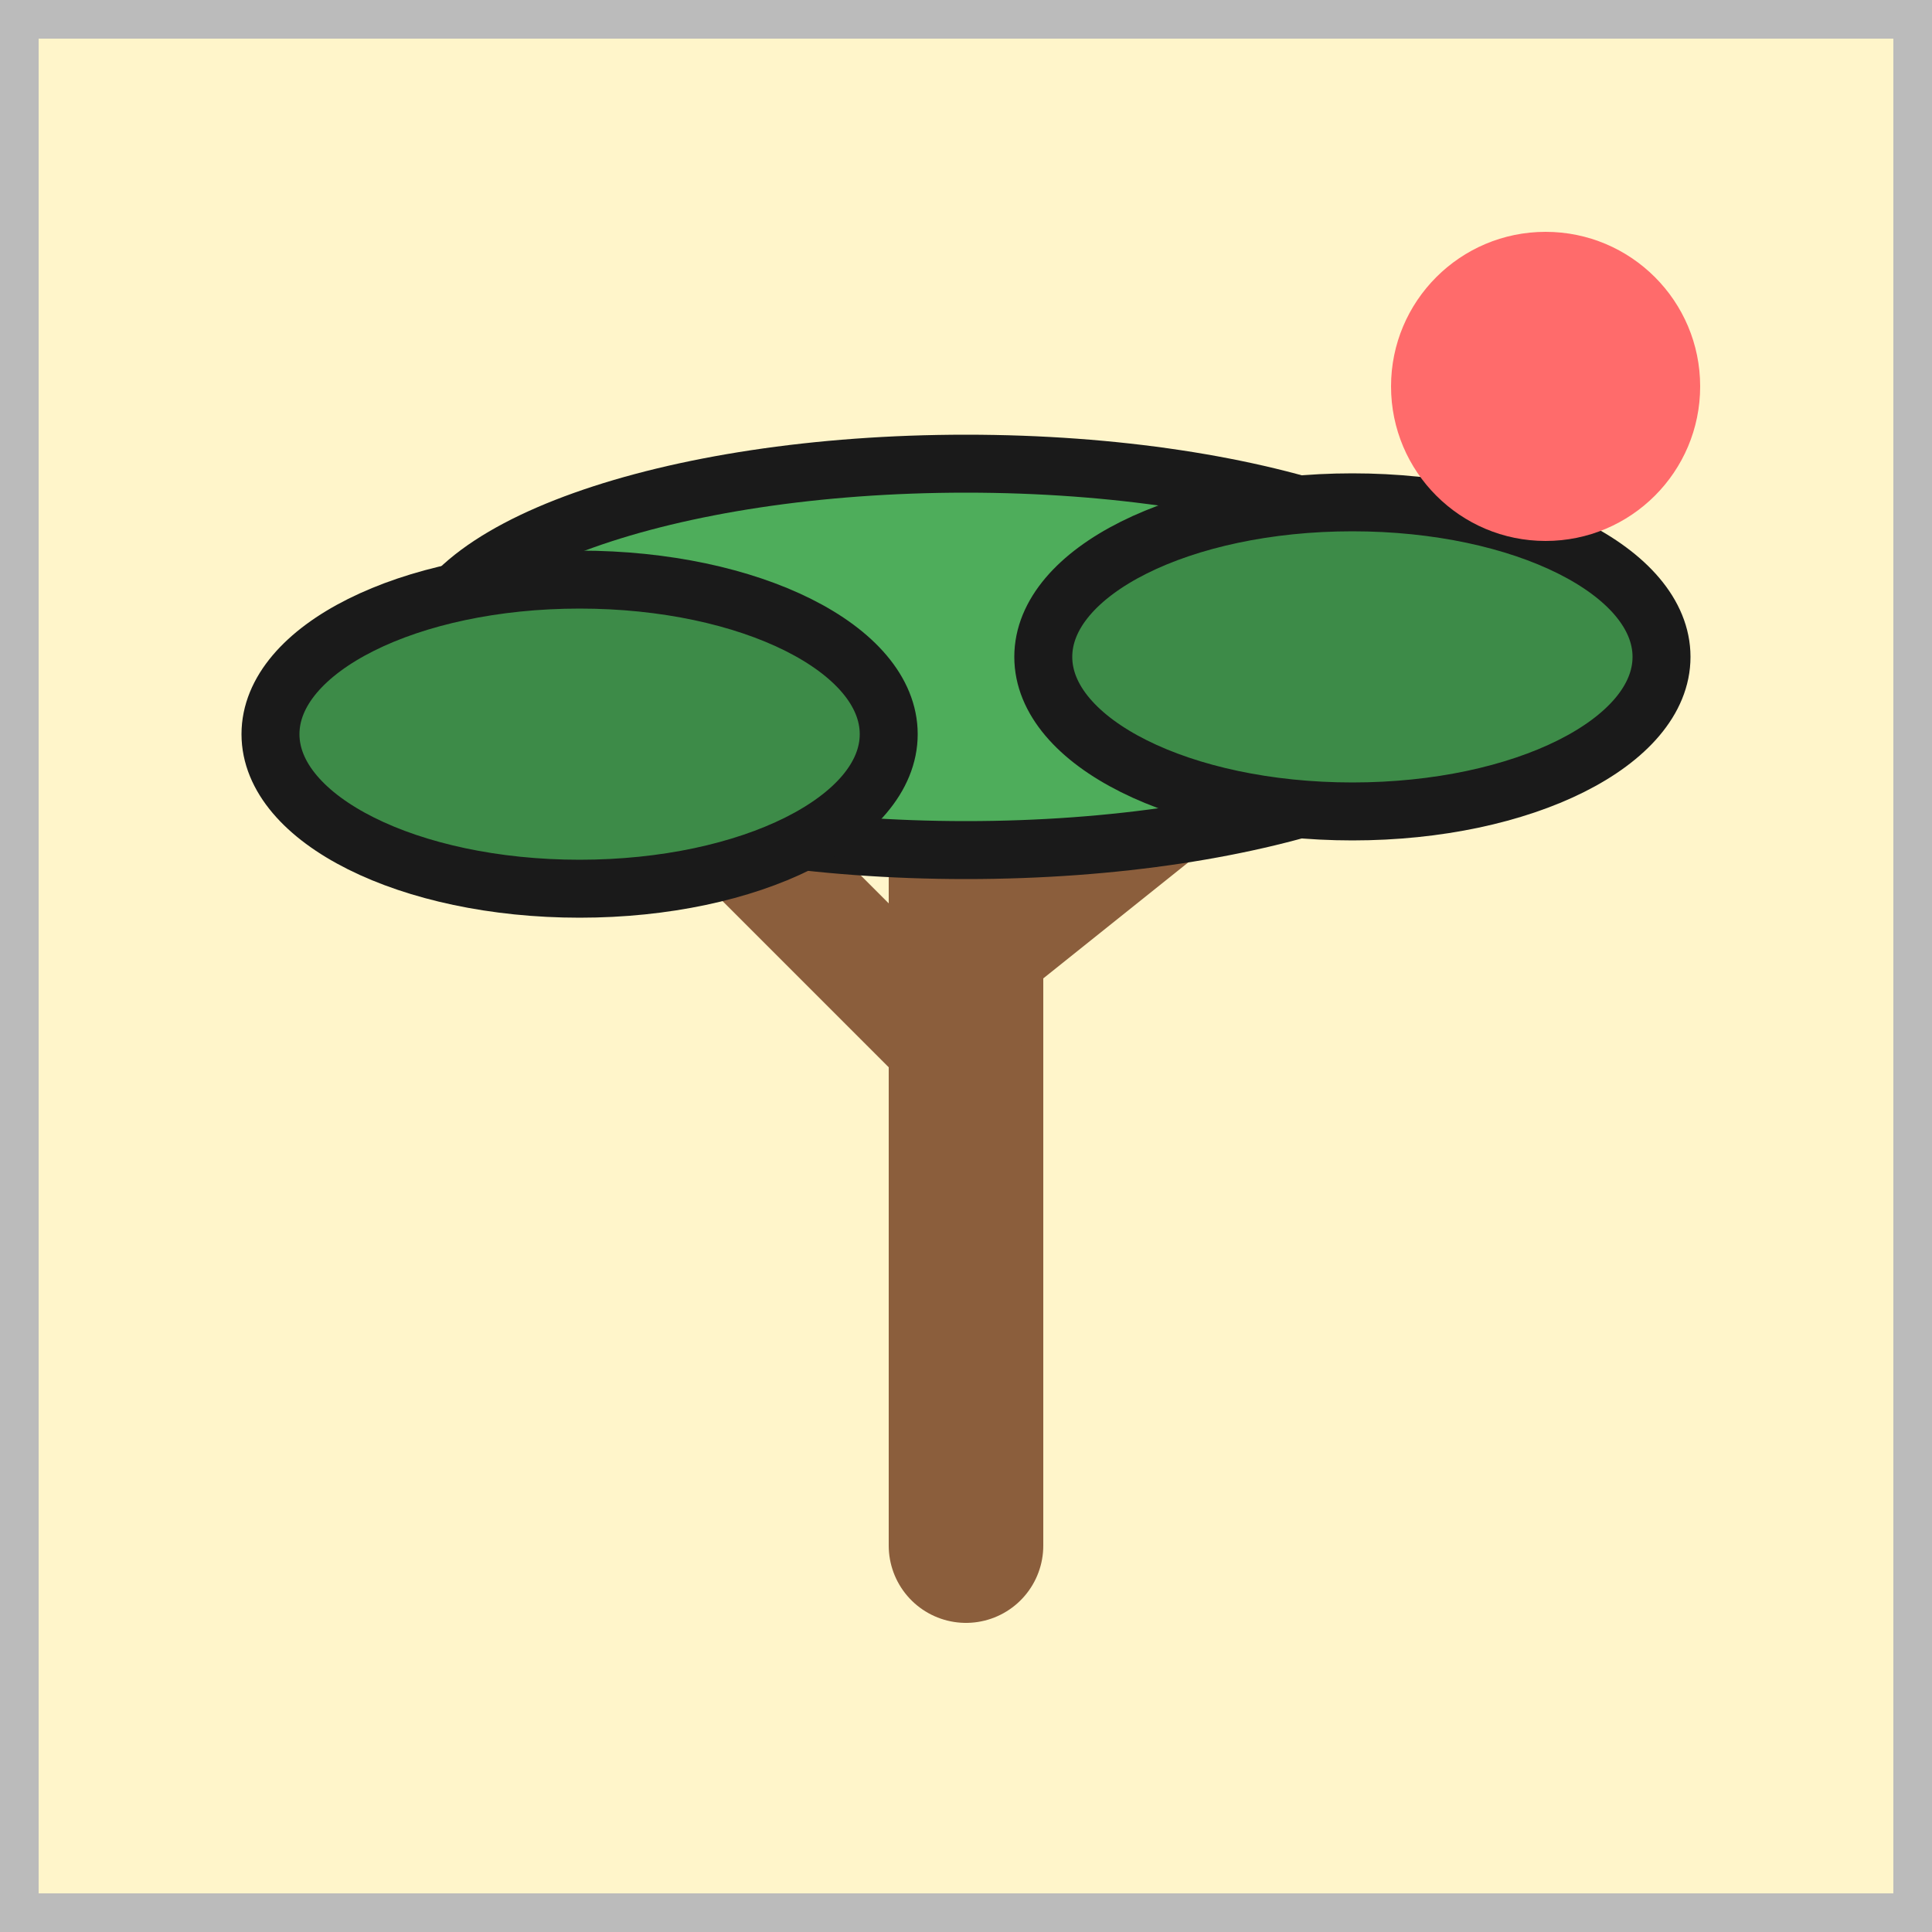
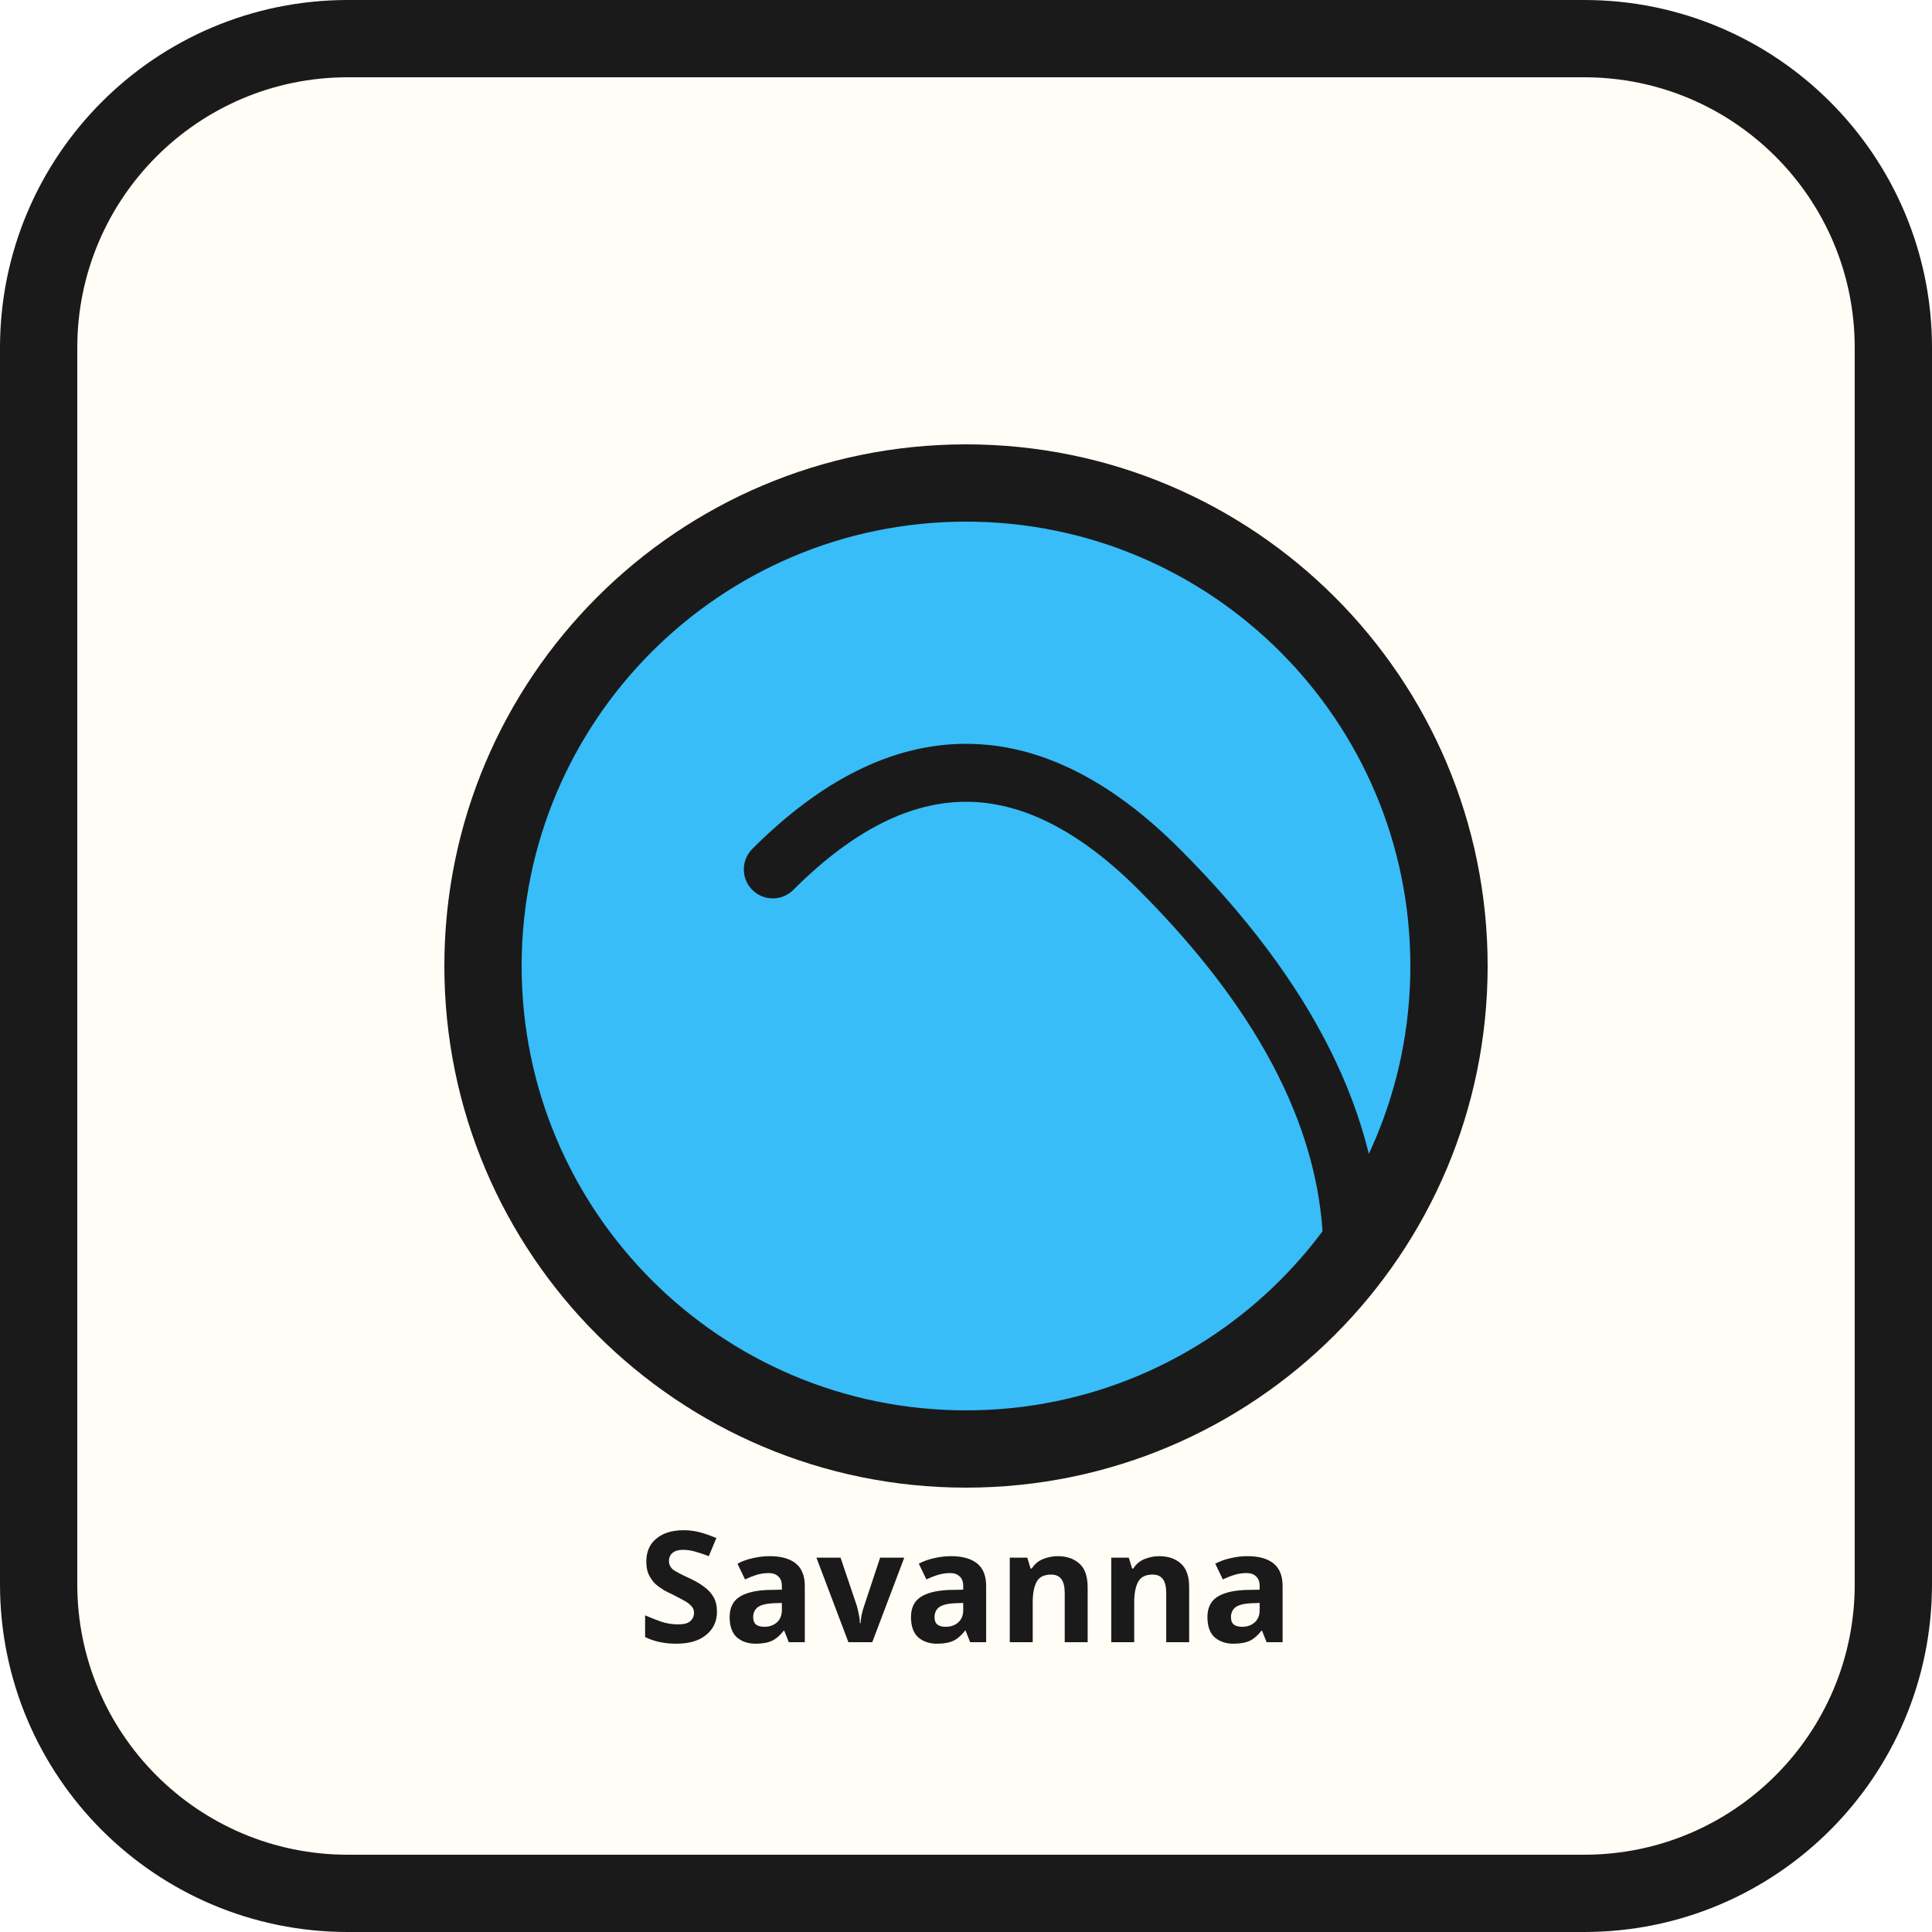
- <svg xmlns="http://www.w3.org/2000/svg" viewBox="0 0 100 100" width="100%" height="100%">
-   <rect x="0" y="0" width="100" height="100" fill="#FFDE4D" opacity="0.3" stroke="#1A1A1A" stroke-width="4" />
-   <path d="M50,80 L50,45" stroke="#8B5E3C" stroke-width="8" stroke-linecap="round" />
-   <path d="M50,55 L35,40" stroke="#8B5E3C" stroke-width="6" stroke-linecap="round" />
-   <path d="M50,50 L65,38" stroke="#8B5E3C" stroke-width="6" stroke-linecap="round" />
-   <ellipse cx="50" cy="34" rx="28" ry="10" fill="#4EAD5B" stroke="#1A1A1A" stroke-width="3" />
-   <ellipse cx="30" cy="38" rx="16" ry="8" fill="#3D8B48" stroke="#1A1A1A" stroke-width="3" />
-   <ellipse cx="70" cy="34" rx="16" ry="8" fill="#3D8B48" stroke="#1A1A1A" stroke-width="3" />
-   <circle cx="80" cy="20" r="8" fill="#FF6B6B" />
+ <svg xmlns="http://www.w3.org/2000/svg" viewBox="0 0 100 100" width="100" height="100">
+   <rect x="2" y="2" width="96" height="96" rx="16" fill="#FFFDF5" stroke="#1A1A1A" stroke-width="4" />
+   <circle cx="50" cy="50" r="25" fill="#38BDF8" stroke="#1A1A1A" stroke-width="4" />
+   <path d="M 40 45 Q 50 35 60 45 T 70 65" fill="none" stroke="#1A1A1A" stroke-width="3" stroke-linecap="round" />
+   <text x="50" y="85" font-family="sans-serif" font-weight="bold" font-size="8" text-anchor="middle" fill="#1A1A1A">Savanna</text>
</svg>
